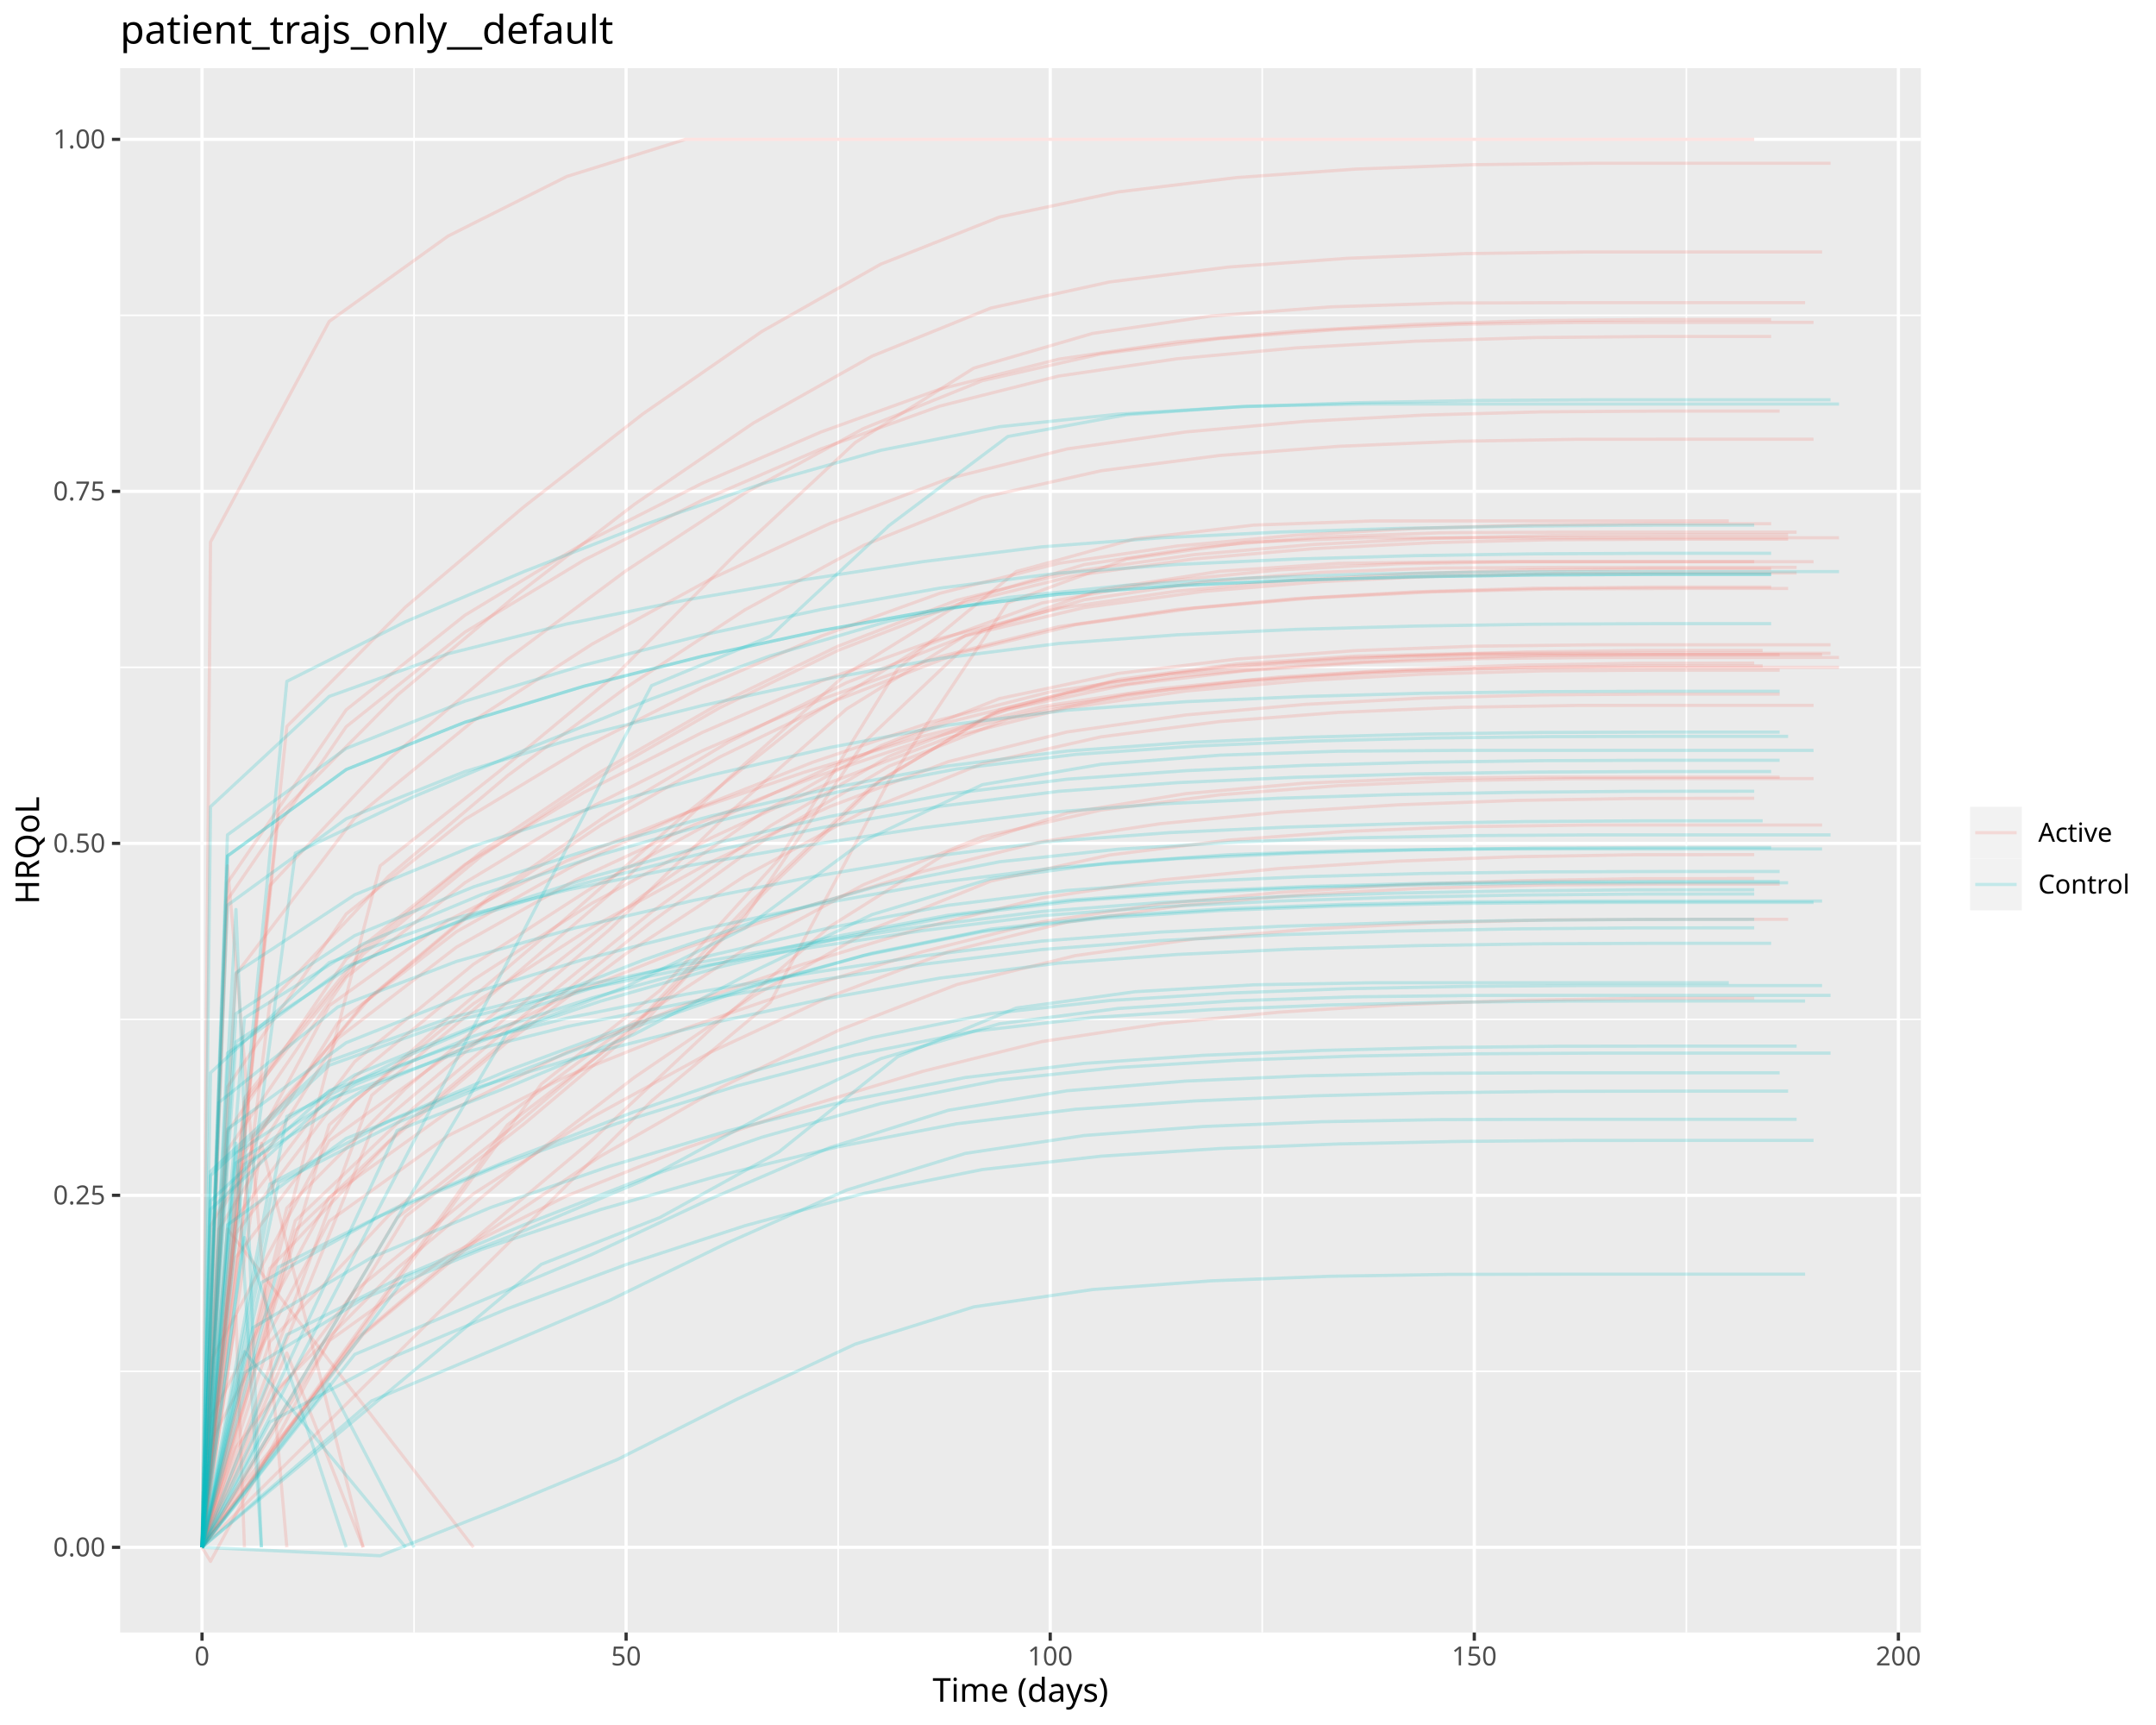
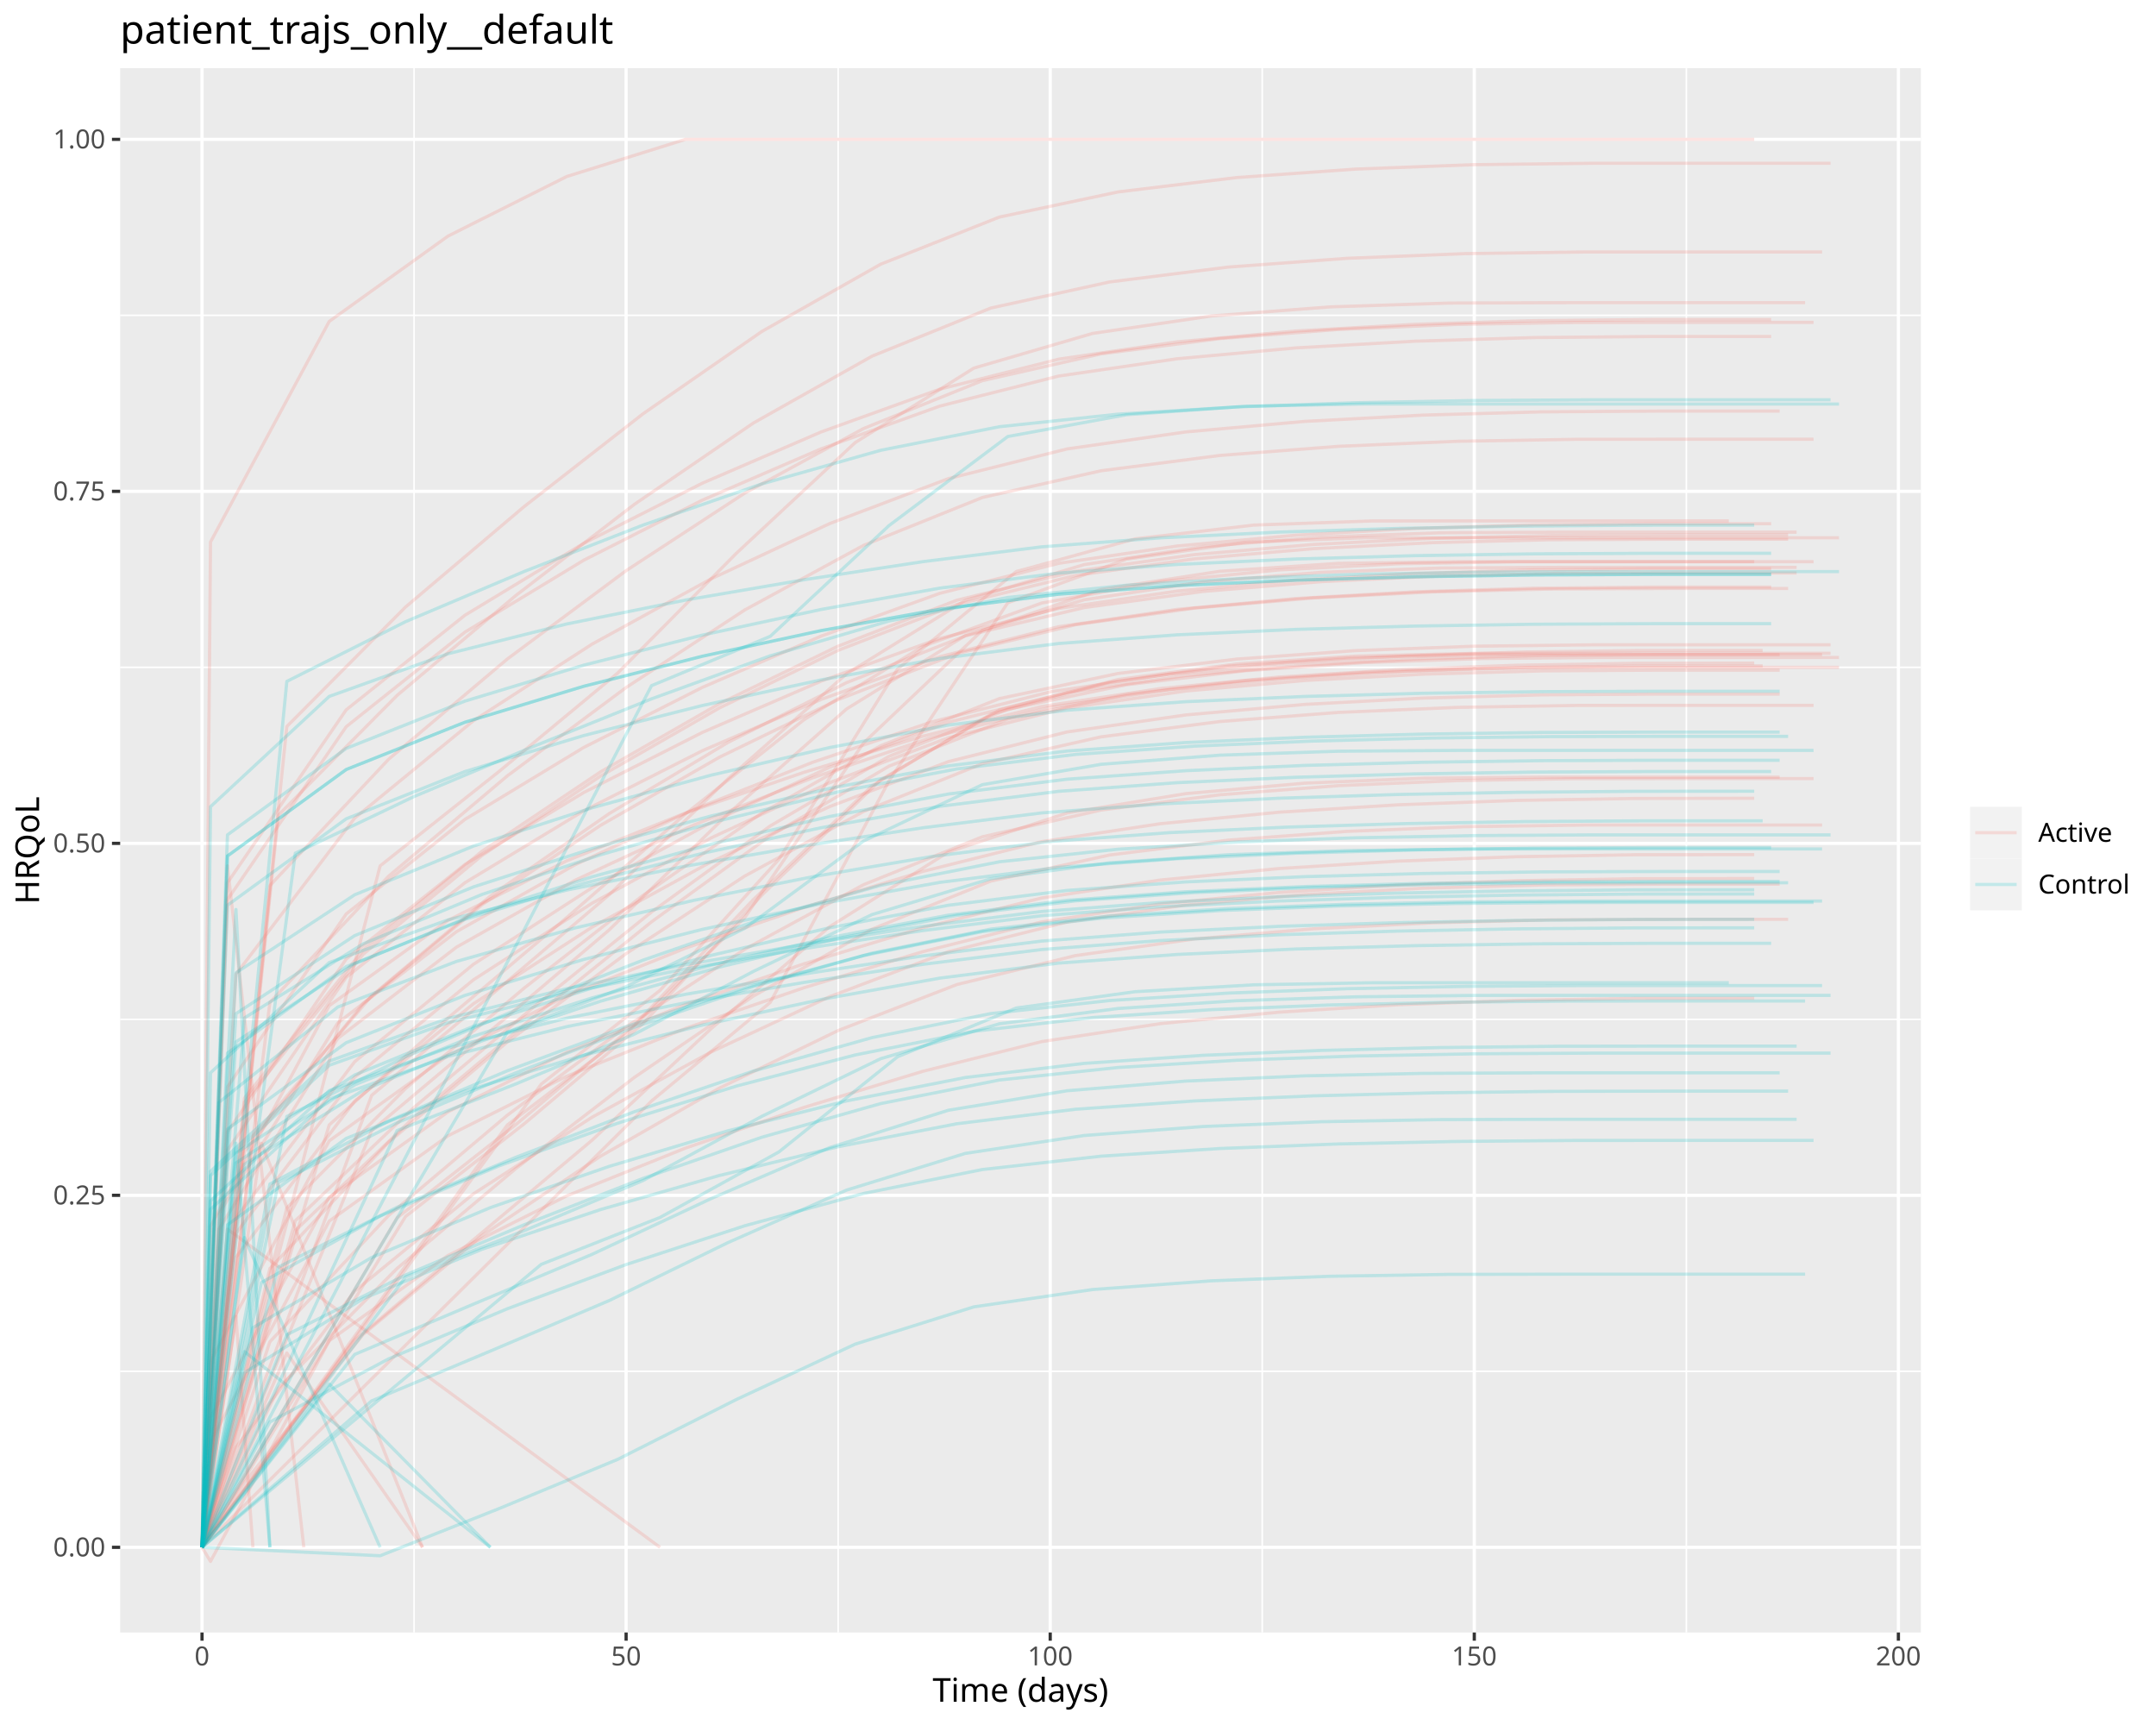
<svg xmlns="http://www.w3.org/2000/svg" class="svglite" data-engine-version="2.0" width="720.00pt" height="576.00pt" viewBox="0 0 720.00 576.00">
  <defs>
    <style type="text/css">
    .svglite line, .svglite polyline, .svglite polygon, .svglite path, .svglite rect, .svglite circle {
      fill: none;
      stroke: #000000;
      stroke-linecap: round;
      stroke-linejoin: round;
      stroke-miterlimit: 10.00;
    }
  </style>
  </defs>
  <rect width="100%" height="100%" style="stroke: none; fill: #FFFFFF;" />
  <defs>
    <clipPath id="cpMC4wMHw3MjAuMDB8MC4wMHw1NzYuMDA=">
      <rect x="0.00" y="0.00" width="720.00" height="576.00" />
    </clipPath>
  </defs>
  <g clip-path="url(#cpMC4wMHw3MjAuMDB8MC4wMHw1NzYuMDA=)">
    <rect x="0.00" y="0.00" width="720.00" height="576.00" style="stroke-width: 1.07; stroke: #FFFFFF; fill: #FFFFFF;" />
  </g>
  <defs>
    <clipPath id="cpNDAuMTN8NjQxLjQ3fDIyLjc4fDU0NS4xMQ==">
      <rect x="40.13" y="22.78" width="601.34" height="522.33" />
    </clipPath>
  </defs>
  <g clip-path="url(#cpNDAuMTN8NjQxLjQ3fDIyLjc4fDU0NS4xMQ==)">
    <rect x="40.13" y="22.78" width="601.34" height="522.33" style="stroke-width: 1.07; stroke: none; fill: #EBEBEB;" />
    <polyline points="40.13,457.90 641.47,457.90 " style="stroke-width: 0.53; stroke: #FFFFFF; stroke-linecap: butt;" />
    <polyline points="40.13,340.37 641.47,340.37 " style="stroke-width: 0.53; stroke: #FFFFFF; stroke-linecap: butt;" />
    <polyline points="40.13,222.83 641.47,222.83 " style="stroke-width: 0.53; stroke: #FFFFFF; stroke-linecap: butt;" />
    <polyline points="40.13,105.29 641.47,105.29 " style="stroke-width: 0.53; stroke: #FFFFFF; stroke-linecap: butt;" />
    <polyline points="138.28,545.11 138.28,22.78 " style="stroke-width: 0.53; stroke: #FFFFFF; stroke-linecap: butt;" />
    <polyline points="279.90,545.11 279.90,22.78 " style="stroke-width: 0.53; stroke: #FFFFFF; stroke-linecap: butt;" />
    <polyline points="421.53,545.11 421.53,22.78 " style="stroke-width: 0.53; stroke: #FFFFFF; stroke-linecap: butt;" />
    <polyline points="563.16,545.11 563.16,22.78 " style="stroke-width: 0.53; stroke: #FFFFFF; stroke-linecap: butt;" />
    <polyline points="40.13,516.67 641.47,516.67 " style="stroke-width: 1.07; stroke: #FFFFFF; stroke-linecap: butt;" />
    <polyline points="40.13,399.13 641.47,399.13 " style="stroke-width: 1.07; stroke: #FFFFFF; stroke-linecap: butt;" />
    <polyline points="40.13,281.60 641.47,281.60 " style="stroke-width: 1.07; stroke: #FFFFFF; stroke-linecap: butt;" />
    <polyline points="40.13,164.06 641.47,164.06 " style="stroke-width: 1.07; stroke: #FFFFFF; stroke-linecap: butt;" />
    <polyline points="40.13,46.53 641.47,46.53 " style="stroke-width: 1.07; stroke: #FFFFFF; stroke-linecap: butt;" />
    <polyline points="67.47,545.11 67.47,22.78 " style="stroke-width: 1.07; stroke: #FFFFFF; stroke-linecap: butt;" />
    <polyline points="209.09,545.11 209.09,22.78 " style="stroke-width: 1.07; stroke: #FFFFFF; stroke-linecap: butt;" />
    <polyline points="350.72,545.11 350.72,22.78 " style="stroke-width: 1.07; stroke: #FFFFFF; stroke-linecap: butt;" />
    <polyline points="492.34,545.11 492.34,22.78 " style="stroke-width: 1.07; stroke: #FFFFFF; stroke-linecap: butt;" />
    <polyline points="633.97,545.11 633.97,22.78 " style="stroke-width: 1.07; stroke: #FFFFFF; stroke-linecap: butt;" />
    <polyline points="67.47,516.67 126.95,289.12 166.60,257.65 206.26,224.76 245.91,184.75 285.57,147.80 325.22,122.91 364.88,111.33 404.53,105.51 444.19,102.47 483.84,101.20 523.50,101.06 563.16,101.06 602.81,101.06 " style="stroke-width: 1.07; stroke: #F8766D; stroke-opacity: 0.20; stroke-linecap: butt;" />
    <polyline points="67.47,516.67 75.96,300.40 115.62,242.65 155.27,211.07 194.93,187.07 234.58,166.98 274.24,149.86 313.89,135.59 353.55,125.57 393.20,119.78 432.86,116.16 472.51,113.93 512.17,112.72 551.83,112.35 591.48,112.35 " style="stroke-width: 1.07; stroke: #F8766D; stroke-opacity: 0.20; stroke-linecap: butt;" />
    <polyline points="67.47,516.67 90.13,448.03 129.78,405.86 169.44,372.37 209.09,342.88 248.75,316.95 288.40,295.40 328.06,279.42 367.71,270.49 407.37,265.38 447.02,262.33 486.68,260.65 526.33,260.00 565.99,259.97 605.64,259.97 " style="stroke-width: 1.07; stroke: #F8766D; stroke-opacity: 0.20; stroke-linecap: butt;" />
    <polyline points="67.47,516.67 95.79,242.58 135.45,202.67 175.10,169.11 214.76,138.16 254.41,110.69 294.07,88.24 333.72,72.49 373.38,64.09 413.03,59.28 452.69,56.46 492.34,54.98 532.00,54.52 571.65,54.52 611.31,54.52 " style="stroke-width: 1.07; stroke: #F8766D; stroke-opacity: 0.20; stroke-linecap: butt;" />
    <polyline points="67.47,516.67 90.13,423.58 129.78,381.41 169.44,347.92 209.09,318.43 248.75,292.50 288.40,270.95 328.06,254.98 367.71,246.04 407.37,240.93 447.02,237.88 486.68,236.20 526.33,235.55 565.99,235.52 605.64,235.52 " style="stroke-width: 1.07; stroke: #F8766D; stroke-opacity: 0.20; stroke-linecap: butt;" />
    <polyline points="67.47,516.67 81.63,368.10 121.28,318.64 160.94,285.67 200.59,259.12 240.25,236.39 279.90,217.16 319.56,201.82 359.21,192.14 398.87,186.60 438.52,183.21 478.18,181.20 517.83,180.22 557.49,180.05 597.15,180.05 " style="stroke-width: 1.07; stroke: #F8766D; stroke-opacity: 0.20; stroke-linecap: butt;" />
    <polyline points="67.47,516.67 135.45,406.19 175.10,375.22 214.76,341.74 254.41,298.90 294.07,260.42 333.72,237.10 373.38,226.89 413.03,221.69 452.69,219.07 492.34,218.15 532.00,218.13 571.65,218.13 611.31,218.13 " style="stroke-width: 1.07; stroke: #F8766D; stroke-opacity: 0.20; stroke-linecap: butt;" />
    <polyline points="67.47,516.67 81.63,384.56 121.28,335.10 160.94,302.12 200.59,275.57 240.25,252.84 279.90,233.61 319.56,218.27 359.21,208.59 398.87,203.06 438.52,199.66 478.18,197.65 517.83,196.68 557.49,196.50 597.15,196.50 " style="stroke-width: 1.07; stroke: #F8766D; stroke-opacity: 0.20; stroke-linecap: butt;" />
    <polyline points="67.47,516.67 180.77,361.99 220.42,330.69 260.08,286.99 299.73,223.40 339.39,190.84 379.04,179.94 418.70,175.33 458.35,173.95 498.01,173.93 537.66,173.93 577.32,173.93 " style="stroke-width: 1.07; stroke: #F8766D; stroke-opacity: 0.20; stroke-linecap: butt;" />
    <polyline points="67.47,516.67 124.12,377.51 163.77,344.21 203.43,310.51 243.08,271.82 282.74,236.71 322.39,212.21 362.05,200.28 401.70,194.28 441.36,191.09 481.01,189.67 520.67,189.45 560.32,189.45 599.98,189.45 " style="stroke-width: 1.07; stroke: #F8766D; stroke-opacity: 0.20; stroke-linecap: butt;" />
    <polyline points="67.47,516.67 217.59,367.63 257.24,334.70 296.90,260.74 336.55,201.27 376.21,186.71 415.86,181.07 455.52,179.58 495.17,179.58 534.83,179.58 574.49,179.58 614.14,179.58 " style="stroke-width: 1.07; stroke: #F8766D; stroke-opacity: 0.20; stroke-linecap: butt;" />
    <polyline points="67.47,516.67 73.13,410.42 112.79,346.75 152.44,316.27 192.10,293.90 231.75,275.45 271.41,259.70 311.06,246.25 350.72,236.19 390.37,230.29 430.03,226.55 469.68,224.21 509.34,222.88 548.99,222.37 588.65,222.36 " style="stroke-width: 1.07; stroke: #F8766D; stroke-opacity: 0.20; stroke-linecap: butt;" />
    <polyline points="67.47,516.67 78.80,411.83 118.45,359.68 158.11,327.17 197.76,301.57 237.42,279.82 277.07,261.34 316.73,246.32 356.38,236.40 396.04,230.73 435.69,227.22 475.35,225.11 515.00,224.02 554.66,223.77 594.31,223.77 " style="stroke-width: 1.07; stroke: #F8766D; stroke-opacity: 0.20; stroke-linecap: butt;" />
    <polyline points="67.47,516.67 81.63,495.04 121.28,445.58 160.94,412.61 200.59,386.05 240.25,363.32 279.90,344.10 319.56,328.75 359.21,319.07 398.87,313.54 438.52,310.14 478.18,308.14 517.83,307.16 557.49,306.98 597.15,306.98 " style="stroke-width: 1.07; stroke: #F8766D; stroke-opacity: 0.20; stroke-linecap: butt;" />
    <polyline points="67.47,516.67 95.79,403.36 135.45,363.46 175.10,329.89 214.76,298.95 254.41,271.48 294.07,249.03 333.72,233.28 373.38,224.88 413.03,220.07 452.69,217.25 492.34,215.77 532.00,215.31 571.65,215.31 611.31,215.31 " style="stroke-width: 1.07; stroke: #F8766D; stroke-opacity: 0.20; stroke-linecap: butt;" />
    <polyline points="67.47,516.67 70.30,180.99 109.95,107.32 149.61,78.84 189.26,58.94 228.92,46.53 268.57,46.53 308.23,46.53 347.88,46.53 387.54,46.53 427.19,46.53 466.85,46.53 506.50,46.53 546.16,46.53 585.82,46.53 " style="stroke-width: 1.07; stroke: #F8766D; stroke-opacity: 0.20; stroke-linecap: butt;" />
    <polyline points="67.47,516.67 70.30,473.42 109.95,399.75 149.61,371.27 189.26,351.37 228.92,335.40 268.57,321.80 308.23,309.76 347.88,299.84 387.54,293.85 427.19,290.01 466.85,287.54 506.50,286.07 546.16,285.41 585.82,285.36 " style="stroke-width: 1.07; stroke: #F8766D; stroke-opacity: 0.20; stroke-linecap: butt;" />
    <polyline points="67.47,516.67 124.12,365.75 163.77,332.46 203.43,298.76 243.08,260.07 282.74,224.96 322.39,200.46 362.05,188.53 401.70,182.52 441.36,179.33 481.01,177.91 520.67,177.70 560.32,177.70 599.98,177.70 " style="stroke-width: 1.07; stroke: #F8766D; stroke-opacity: 0.20; stroke-linecap: butt;" />
    <polyline points="67.47,516.67 78.80,483.29 118.45,431.14 158.11,398.63 197.76,373.03 237.42,351.28 277.07,332.80 316.73,317.78 356.38,307.87 396.04,302.19 435.69,298.68 475.35,296.57 515.00,295.49 554.66,295.23 594.31,295.23 " style="stroke-width: 1.07; stroke: #F8766D; stroke-opacity: 0.20; stroke-linecap: butt;" />
    <polyline points="67.47,516.67 70.30,481.41 109.95,407.74 149.61,379.26 189.26,359.36 228.92,343.39 268.57,329.79 308.23,317.75 347.88,307.83 387.54,301.84 427.19,298.00 466.85,295.53 506.50,294.07 546.16,293.41 585.82,293.35 " style="stroke-width: 1.07; stroke: #F8766D; stroke-opacity: 0.20; stroke-linecap: butt;" />
    <polyline points="67.47,516.67 81.63,366.69 121.28,317.23 160.94,284.26 200.59,257.71 240.25,234.98 279.90,215.75 319.56,200.41 359.21,190.73 398.87,185.19 438.52,181.80 478.18,179.79 517.83,178.81 557.49,178.64 597.15,178.64 " style="stroke-width: 1.07; stroke: #F8766D; stroke-opacity: 0.20; stroke-linecap: butt;" />
    <polyline points="67.47,516.67 118.45,447.56 158.11,413.98 197.76,380.69 237.42,343.54 277.07,309.44 316.73,284.48 356.38,271.45 396.04,265.00 435.69,261.51 475.35,259.86 515.00,259.50 554.66,259.50 594.31,259.50 " style="stroke-width: 1.07; stroke: #F8766D; stroke-opacity: 0.20; stroke-linecap: butt;" />
    <polyline points="67.47,516.67 169.44,375.63 209.09,345.35 248.75,306.35 288.40,248.05 328.06,210.46 367.71,196.84 407.37,190.76 447.02,188.11 486.68,187.57 526.33,187.57 565.99,187.57 605.64,187.57 " style="stroke-width: 1.07; stroke: #F8766D; stroke-opacity: 0.20; stroke-linecap: butt;" />
    <polyline points="67.47,516.67 78.80,406.66 118.45,354.51 158.11,321.99 197.76,296.40 237.42,274.65 277.07,256.17 316.73,241.15 356.38,231.23 396.04,225.56 435.69,222.05 475.35,219.93 515.00,218.85 554.66,218.60 594.31,218.60 " style="stroke-width: 1.07; stroke: #F8766D; stroke-opacity: 0.20; stroke-linecap: butt;" />
    <polyline points="67.47,516.67 78.80,419.82 118.45,367.67 158.11,335.16 197.76,309.56 237.42,287.81 277.07,269.33 316.73,254.31 356.38,244.40 396.04,238.72 435.69,235.21 475.35,233.10 515.00,232.02 554.66,231.76 594.31,231.76 " style="stroke-width: 1.07; stroke: #F8766D; stroke-opacity: 0.20; stroke-linecap: butt;" />
    <polyline points="67.47,516.67 70.30,521.37 109.95,447.70 149.61,419.22 189.26,399.32 228.92,383.36 268.57,369.75 308.23,357.71 347.88,347.80 387.54,341.80 427.19,337.97 466.85,335.50 506.50,334.03 546.16,333.37 585.82,333.31 " style="stroke-width: 1.07; stroke: #F8766D; stroke-opacity: 0.20; stroke-linecap: butt;" />
    <polyline points="67.47,516.67 92.96,463.54 132.61,423.55 172.27,390.19 211.92,359.71 251.58,332.61 291.23,310.26 330.89,294.20 370.54,285.50 410.20,280.53 449.85,277.60 489.51,276.03 529.16,275.49 568.82,275.49 608.48,275.49 " style="stroke-width: 1.07; stroke: #F8766D; stroke-opacity: 0.20; stroke-linecap: butt;" />
    <polyline points="67.47,516.67 75.96,362.93 115.62,305.18 155.27,273.60 194.93,249.59 234.58,229.51 274.24,212.39 313.89,198.11 353.55,188.10 393.20,182.31 432.86,178.69 472.51,176.46 512.17,175.25 551.83,174.87 591.48,174.87 " style="stroke-width: 1.07; stroke: #F8766D; stroke-opacity: 0.20; stroke-linecap: butt;" />
    <polyline points="67.47,516.67 90.13,334.72 129.78,292.56 169.44,259.06 209.09,229.57 248.75,203.65 288.40,182.10 328.06,166.12 367.71,157.19 407.37,152.08 447.02,149.03 486.68,147.35 526.33,146.69 565.99,146.67 605.64,146.67 " style="stroke-width: 1.07; stroke: #F8766D; stroke-opacity: 0.20; stroke-linecap: butt;" />
    <polyline points="67.47,516.67 98.62,410.89 138.28,373.05 177.93,339.77 217.59,307.81 257.24,279.07 296.90,255.83 336.55,240.11 376.21,231.93 415.86,227.25 455.52,224.54 495.17,223.18 534.83,222.83 574.49,222.83 614.14,222.83 " style="stroke-width: 1.07; stroke: #F8766D; stroke-opacity: 0.20; stroke-linecap: butt;" />
    <polyline points="67.47,516.67 109.95,375.63 149.61,339.92 189.26,306.40 228.92,271.78 268.57,240.27 308.23,215.80 347.88,201.36 387.54,194.23 427.19,190.29 466.85,188.26 506.50,187.57 546.16,187.57 585.82,187.57 " style="stroke-width: 1.07; stroke: #F8766D; stroke-opacity: 0.20; stroke-linecap: butt;" />
    <polyline points="67.47,516.67 75.96,294.76 115.62,237.01 155.27,205.43 194.93,181.42 234.58,161.33 274.24,144.22 313.89,129.94 353.55,119.93 393.20,114.14 432.86,110.52 472.51,108.29 512.17,107.08 551.83,106.70 591.48,106.70 " style="stroke-width: 1.07; stroke: #F8766D; stroke-opacity: 0.20; stroke-linecap: butt;" />
    <polyline points="67.47,516.67 92.96,272.19 132.61,232.20 172.27,198.84 211.92,168.36 251.58,141.26 291.23,118.92 330.89,102.86 370.54,94.15 410.20,89.18 449.85,86.25 489.51,84.68 529.16,84.14 568.82,84.14 608.48,84.14 " style="stroke-width: 1.07; stroke: #F8766D; stroke-opacity: 0.20; stroke-linecap: butt;" />
    <polyline points="67.47,516.67 70.30,454.61 109.95,380.94 149.61,352.46 189.26,332.56 228.92,316.60 268.57,302.99 308.23,290.95 347.88,281.03 387.54,275.04 427.19,271.20 466.85,268.74 506.50,267.27 546.16,266.61 585.82,266.55 " style="stroke-width: 1.07; stroke: #F8766D; stroke-opacity: 0.20; stroke-linecap: butt;" />
    <polyline points="67.47,516.67 75.96,384.09 115.62,326.34 155.27,294.75 194.93,270.75 234.58,250.66 274.24,233.54 313.89,219.27 353.55,209.26 393.20,203.47 432.86,199.84 472.51,197.61 512.17,196.41 551.83,196.03 591.48,196.03 " style="stroke-width: 1.07; stroke: #F8766D; stroke-opacity: 0.20; stroke-linecap: butt;" />
-     <polyline points="67.47,516.67 75.96,289.12 95.79,516.67 " style="stroke-width: 1.07; stroke: #F8766D; stroke-opacity: 0.20; stroke-linecap: butt;" />
+     <polyline points="67.47,516.67 75.96,289.12 101.46,516.67 " style="stroke-width: 1.07; stroke: #F8766D; stroke-opacity: 0.20; stroke-linecap: butt;" />
    <polyline points="67.47,516.67 70.30,409.48 109.95,335.81 149.61,307.33 189.26,287.43 228.92,271.46 268.57,257.86 308.23,245.82 347.88,235.90 387.54,229.91 427.19,226.07 466.85,223.60 506.50,222.13 546.16,221.48 585.82,221.42 " style="stroke-width: 1.07; stroke: #F8766D; stroke-opacity: 0.20; stroke-linecap: butt;" />
    <polyline points="67.47,516.67 84.46,379.39 124.12,332.49 163.77,299.19 203.43,271.67 243.08,247.92 282.74,227.93 322.39,212.31 362.05,202.88 401.70,197.49 441.36,194.21 481.01,192.31 520.67,191.44 560.32,191.33 599.98,191.33 " style="stroke-width: 1.07; stroke: #F8766D; stroke-opacity: 0.20; stroke-linecap: butt;" />
-     <polyline points="67.47,516.67 87.29,381.74 121.28,516.67 " style="stroke-width: 1.07; stroke: #F8766D; stroke-opacity: 0.20; stroke-linecap: butt;" />
-     <polyline points="67.47,516.67 78.80,439.57 81.63,516.67 " style="stroke-width: 1.07; stroke: #F8766D; stroke-opacity: 0.20; stroke-linecap: butt;" />
+     <polyline points="67.47,516.67 87.29,381.74 126.95,481.16 141.11,516.67 " style="stroke-width: 1.07; stroke: #F8766D; stroke-opacity: 0.20; stroke-linecap: butt;" />
+     <polyline points="67.47,516.67 78.80,439.57 84.46,516.67 " style="stroke-width: 1.07; stroke: #F8766D; stroke-opacity: 0.20; stroke-linecap: butt;" />
    <polyline points="67.47,516.67 98.62,407.60 138.28,369.76 177.93,336.48 217.59,304.52 257.24,275.78 296.90,252.54 336.55,236.82 376.21,228.64 415.86,223.96 455.52,221.25 495.17,219.89 534.83,219.54 574.49,219.54 614.14,219.54 " style="stroke-width: 1.07; stroke: #F8766D; stroke-opacity: 0.20; stroke-linecap: butt;" />
    <polyline points="67.47,516.67 75.96,377.98 115.62,320.23 155.27,288.64 194.93,264.64 234.58,244.55 274.24,227.43 313.89,213.16 353.55,203.15 393.20,197.36 432.86,193.73 472.51,191.50 512.17,190.29 551.83,189.92 591.48,189.92 " style="stroke-width: 1.07; stroke: #F8766D; stroke-opacity: 0.20; stroke-linecap: butt;" />
    <polyline points="67.47,516.67 73.13,405.24 112.79,341.58 152.44,311.10 192.10,288.72 231.75,270.28 271.41,254.53 311.06,241.08 350.72,231.02 390.37,225.11 430.03,221.38 469.68,219.03 509.34,217.70 548.99,217.20 588.65,217.19 " style="stroke-width: 1.07; stroke: #F8766D; stroke-opacity: 0.20; stroke-linecap: butt;" />
    <polyline points="67.47,516.67 90.13,295.70 129.78,253.53 169.44,220.04 209.09,190.55 248.75,164.63 288.40,143.08 328.06,127.10 367.71,118.16 407.37,113.05 447.02,110.00 486.68,108.32 526.33,107.67 565.99,107.64 605.64,107.64 " style="stroke-width: 1.07; stroke: #F8766D; stroke-opacity: 0.20; stroke-linecap: butt;" />
-     <polyline points="67.47,516.67 75.96,410.42 115.62,461.71 155.27,513.00 158.11,516.67 " style="stroke-width: 1.07; stroke: #F8766D; stroke-opacity: 0.20; stroke-linecap: butt;" />
+     <polyline points="67.47,516.67 75.96,410.42 115.62,439.58 155.27,468.75 194.93,497.92 220.42,516.67 " style="stroke-width: 1.07; stroke: #F8766D; stroke-opacity: 0.20; stroke-linecap: butt;" />
    <polyline points="67.47,516.67 132.61,406.66 172.27,375.51 211.92,342.24 251.58,300.39 291.23,262.40 330.89,238.48 370.54,227.84 410.20,222.44 449.85,219.69 489.51,218.65 529.16,218.60 568.82,218.60 608.48,218.60 " style="stroke-width: 1.07; stroke: #F8766D; stroke-opacity: 0.20; stroke-linecap: butt;" />
    <polyline points="67.47,516.67 78.80,325.32 118.45,273.17 158.11,240.66 197.76,215.06 237.42,193.31 277.07,174.83 316.73,159.81 356.38,149.90 396.04,144.22 435.69,140.71 475.35,138.60 515.00,137.52 554.66,137.26 594.31,137.26 " style="stroke-width: 1.07; stroke: #F8766D; stroke-opacity: 0.20; stroke-linecap: butt;" />
-     <polyline points="67.47,516.67 95.79,451.79 121.28,516.67 " style="stroke-width: 1.07; stroke: #F8766D; stroke-opacity: 0.20; stroke-linecap: butt;" />
+     <polyline points="67.47,516.67 95.79,451.79 135.45,508.56 141.11,516.67 " style="stroke-width: 1.07; stroke: #F8766D; stroke-opacity: 0.20; stroke-linecap: butt;" />
    <polyline points="67.47,516.67 126.95,519.49 166.60,503.76 206.26,487.31 245.91,467.31 285.57,448.83 325.22,436.38 364.88,430.59 404.53,427.68 444.19,426.16 483.84,425.53 523.50,425.46 563.16,425.46 602.81,425.46 " style="stroke-width: 1.07; stroke: #00BFC4; stroke-opacity: 0.20; stroke-linecap: butt;" />
    <polyline points="67.47,516.67 75.96,351.65 115.62,322.77 155.27,306.98 194.93,294.98 234.58,284.94 274.24,276.38 313.89,269.24 353.55,264.23 393.20,261.34 432.86,259.53 472.51,258.41 512.17,257.81 551.83,257.62 591.48,257.62 " style="stroke-width: 1.07; stroke: #00BFC4; stroke-opacity: 0.20; stroke-linecap: butt;" />
    <polyline points="67.47,516.67 95.79,227.53 135.45,207.58 175.10,190.80 214.76,175.32 254.41,161.59 294.07,150.37 333.72,142.49 373.38,138.29 413.03,135.88 452.69,134.47 492.34,133.73 532.00,133.50 571.65,133.50 611.31,133.50 " style="stroke-width: 1.07; stroke: #00BFC4; stroke-opacity: 0.20; stroke-linecap: butt;" />
    <polyline points="67.47,516.67 90.13,474.83 129.78,453.74 169.44,437.00 209.09,422.25 248.75,409.29 288.40,398.51 328.06,390.52 367.71,386.06 407.37,383.50 447.02,381.98 486.68,381.14 526.33,380.81 565.99,380.80 605.64,380.80 " style="stroke-width: 1.07; stroke: #00BFC4; stroke-opacity: 0.20; stroke-linecap: butt;" />
    <polyline points="67.47,516.67 81.63,458.37 121.28,433.64 160.94,417.15 200.59,403.88 240.25,392.51 279.90,382.90 319.56,375.23 359.21,370.39 398.87,367.62 438.52,365.92 478.18,364.92 517.83,364.43 557.49,364.34 597.15,364.34 " style="stroke-width: 1.07; stroke: #00BFC4; stroke-opacity: 0.20; stroke-linecap: butt;" />
    <polyline points="67.47,516.67 135.45,426.40 175.10,410.92 214.76,394.18 254.41,372.76 294.07,353.52 333.72,341.86 373.38,336.75 413.03,334.15 452.69,332.85 492.34,332.38 532.00,332.37 571.65,332.37 611.31,332.37 " style="stroke-width: 1.07; stroke: #00BFC4; stroke-opacity: 0.20; stroke-linecap: butt;" />
-     <polyline points="67.47,516.67 81.63,451.32 121.28,499.47 135.45,516.67 " style="stroke-width: 1.07; stroke: #00BFC4; stroke-opacity: 0.20; stroke-linecap: butt;" />
+     <polyline points="67.47,516.67 81.63,451.32 121.28,482.87 160.94,514.42 163.77,516.67 " style="stroke-width: 1.07; stroke: #00BFC4; stroke-opacity: 0.20; stroke-linecap: butt;" />
    <polyline points="67.47,516.67 180.77,422.17 220.42,406.52 260.08,384.67 299.73,352.87 339.39,336.59 379.04,331.14 418.70,328.84 458.35,328.15 498.01,328.14 537.66,328.14 577.32,328.14 " style="stroke-width: 1.07; stroke: #00BFC4; stroke-opacity: 0.20; stroke-linecap: butt;" />
    <polyline points="67.47,516.67 81.63,388.79 121.28,364.06 160.94,347.57 200.59,334.30 240.25,322.93 279.90,313.32 319.56,305.65 359.21,300.81 398.87,298.04 438.52,296.34 478.18,295.34 517.83,294.85 557.49,294.76 597.15,294.76 " style="stroke-width: 1.07; stroke: #00BFC4; stroke-opacity: 0.20; stroke-linecap: butt;" />
    <polyline points="67.47,516.67 217.59,228.94 257.24,212.47 296.90,175.49 336.55,145.76 376.21,138.48 415.86,135.66 455.52,134.91 495.17,134.91 534.83,134.91 574.49,134.91 614.14,134.91 " style="stroke-width: 1.07; stroke: #00BFC4; stroke-opacity: 0.20; stroke-linecap: butt;" />
    <polyline points="67.47,516.67 73.13,368.10 112.79,336.27 152.44,321.03 192.10,309.84 231.75,300.62 271.41,292.75 311.06,286.02 350.72,280.99 390.37,278.04 430.03,276.17 469.68,275.00 509.34,274.33 548.99,274.08 588.65,274.07 " style="stroke-width: 1.07; stroke: #00BFC4; stroke-opacity: 0.20; stroke-linecap: butt;" />
-     <polyline points="67.47,516.67 78.80,381.74 87.29,516.67 " style="stroke-width: 1.07; stroke: #00BFC4; stroke-opacity: 0.20; stroke-linecap: butt;" />
+     <polyline points="67.47,516.67 78.80,381.74 90.13,516.67 " style="stroke-width: 1.07; stroke: #00BFC4; stroke-opacity: 0.20; stroke-linecap: butt;" />
    <polyline points="67.47,516.67 81.63,339.90 121.28,315.16 160.94,298.68 200.59,285.40 240.25,274.04 279.90,264.42 319.56,256.75 359.21,251.91 398.87,249.14 438.52,247.45 478.18,246.44 517.83,245.96 557.49,245.87 597.15,245.87 " style="stroke-width: 1.07; stroke: #00BFC4; stroke-opacity: 0.20; stroke-linecap: butt;" />
    <polyline points="67.47,516.67 95.79,372.81 135.45,352.85 175.10,336.07 214.76,320.60 254.41,306.86 294.07,295.64 333.72,287.76 373.38,283.56 413.03,281.16 452.69,279.75 492.34,279.01 532.00,278.78 571.65,278.78 611.31,278.78 " style="stroke-width: 1.07; stroke: #00BFC4; stroke-opacity: 0.20; stroke-linecap: butt;" />
    <polyline points="67.47,516.67 78.80,385.03 118.45,358.95 158.11,342.70 197.76,329.90 237.42,319.02 277.07,309.79 316.73,302.27 356.38,297.32 396.04,294.48 435.69,292.72 475.35,291.67 515.00,291.13 554.66,291.00 594.31,291.00 " style="stroke-width: 1.07; stroke: #00BFC4; stroke-opacity: 0.20; stroke-linecap: butt;" />
    <polyline points="67.47,516.67 70.30,269.37 109.95,232.54 149.61,218.30 189.26,208.35 228.92,200.37 268.57,193.57 308.23,187.54 347.88,182.59 387.54,179.59 427.19,177.67 466.85,176.44 506.50,175.70 546.16,175.37 585.82,175.34 " style="stroke-width: 1.07; stroke: #00BFC4; stroke-opacity: 0.20; stroke-linecap: butt;" />
    <polyline points="67.47,516.67 70.30,391.14 109.95,354.31 149.61,340.07 189.26,330.12 228.92,322.13 268.57,315.33 308.23,309.31 347.88,304.35 387.54,301.36 427.19,299.44 466.85,298.20 506.50,297.47 546.16,297.14 585.82,297.11 " style="stroke-width: 1.07; stroke: #00BFC4; stroke-opacity: 0.20; stroke-linecap: butt;" />
    <polyline points="67.47,516.67 124.12,467.77 163.77,451.13 203.43,434.28 243.08,414.93 282.74,397.38 322.39,385.13 362.05,379.16 401.70,376.16 441.36,374.56 481.01,373.85 520.67,373.75 560.32,373.75 599.98,373.75 " style="stroke-width: 1.07; stroke: #00BFC4; stroke-opacity: 0.20; stroke-linecap: butt;" />
    <polyline points="67.47,516.67 78.80,347.89 118.45,321.81 158.11,305.56 197.76,292.76 237.42,281.88 277.07,272.64 316.73,265.13 356.38,260.18 396.04,257.34 435.69,255.58 475.35,254.53 515.00,253.99 554.66,253.86 594.31,253.86 " style="stroke-width: 1.07; stroke: #00BFC4; stroke-opacity: 0.20; stroke-linecap: butt;" />
    <polyline points="67.47,516.67 70.30,401.01 109.95,364.18 149.61,349.94 189.26,339.99 228.92,332.01 268.57,325.21 308.23,319.18 347.88,314.23 387.54,311.23 427.19,309.31 466.85,308.08 506.50,307.34 546.16,307.01 585.82,306.98 " style="stroke-width: 1.07; stroke: #00BFC4; stroke-opacity: 0.20; stroke-linecap: butt;" />
-     <polyline points="67.47,516.67 81.63,413.24 115.62,516.67 " style="stroke-width: 1.07; stroke: #00BFC4; stroke-opacity: 0.20; stroke-linecap: butt;" />
+     <polyline points="67.47,516.67 81.63,413.24 121.28,503.74 126.95,516.67 " style="stroke-width: 1.07; stroke: #00BFC4; stroke-opacity: 0.20; stroke-linecap: butt;" />
    <polyline points="67.47,516.67 118.45,452.26 158.11,435.47 197.76,418.82 237.42,400.25 277.07,383.20 316.73,370.72 356.38,364.21 396.04,360.98 435.69,359.24 475.35,358.41 515.00,358.23 554.66,358.23 594.31,358.23 " style="stroke-width: 1.07; stroke: #00BFC4; stroke-opacity: 0.20; stroke-linecap: butt;" />
    <polyline points="67.47,516.67 169.44,344.60 209.09,329.46 248.75,309.96 288.40,280.81 328.06,262.01 367.71,255.21 407.37,252.16 447.02,250.84 486.68,250.57 526.33,250.57 565.99,250.57 605.64,250.57 " style="stroke-width: 1.07; stroke: #00BFC4; stroke-opacity: 0.20; stroke-linecap: butt;" />
    <polyline points="67.47,516.67 78.80,388.32 118.45,362.25 158.11,345.99 197.76,333.19 237.42,322.31 277.07,313.08 316.73,305.57 356.38,300.61 396.04,297.77 435.69,296.02 475.35,294.96 515.00,294.42 554.66,294.29 594.31,294.29 " style="stroke-width: 1.07; stroke: #00BFC4; stroke-opacity: 0.20; stroke-linecap: butt;" />
    <polyline points="67.47,516.67 78.80,338.48 118.45,312.41 158.11,296.15 197.76,283.35 237.42,272.48 277.07,263.24 316.73,255.73 356.38,250.77 396.04,247.94 435.69,246.18 475.35,245.12 515.00,244.58 554.66,244.46 594.31,244.46 " style="stroke-width: 1.07; stroke: #00BFC4; stroke-opacity: 0.20; stroke-linecap: butt;" />
    <polyline points="67.47,516.67 70.30,392.55 109.95,355.72 149.61,341.48 189.26,331.53 228.92,323.54 268.57,316.74 308.23,310.72 347.88,305.76 387.54,302.77 427.19,300.85 466.85,299.61 506.50,298.88 546.16,298.55 585.82,298.52 " style="stroke-width: 1.07; stroke: #00BFC4; stroke-opacity: 0.20; stroke-linecap: butt;" />
    <polyline points="67.47,516.67 92.96,423.11 132.61,403.11 172.27,386.43 211.92,371.19 251.58,357.64 291.23,346.47 330.89,338.44 370.54,334.09 410.20,331.60 449.85,330.14 489.51,329.36 529.16,329.08 568.82,329.08 608.48,329.08 " style="stroke-width: 1.07; stroke: #00BFC4; stroke-opacity: 0.20; stroke-linecap: butt;" />
    <polyline points="67.47,516.67 75.96,285.83 115.62,256.95 155.27,241.16 194.93,229.16 234.58,219.12 274.24,210.56 313.89,203.42 353.55,198.41 393.20,195.52 432.86,193.71 472.51,192.59 512.17,191.99 551.83,191.80 591.48,191.80 " style="stroke-width: 1.07; stroke: #00BFC4; stroke-opacity: 0.20; stroke-linecap: butt;" />
    <polyline points="67.47,516.67 90.13,395.37 129.78,374.29 169.44,357.54 209.09,342.80 248.75,329.83 288.40,319.06 328.06,311.07 367.71,306.60 407.37,304.05 447.02,302.52 486.68,301.68 526.33,301.36 565.99,301.34 605.64,301.34 " style="stroke-width: 1.07; stroke: #00BFC4; stroke-opacity: 0.20; stroke-linecap: butt;" />
-     <polyline points="67.47,516.67 109.95,462.13 138.28,516.67 " style="stroke-width: 1.07; stroke: #00BFC4; stroke-opacity: 0.20; stroke-linecap: butt;" />
+     <polyline points="67.47,516.67 109.95,462.13 149.61,502.32 163.77,516.67 " style="stroke-width: 1.07; stroke: #00BFC4; stroke-opacity: 0.20; stroke-linecap: butt;" />
    <polyline points="67.47,516.67 75.96,409.01 115.62,380.13 155.27,364.34 194.93,352.34 234.58,342.29 274.24,333.73 313.89,326.60 353.55,321.59 393.20,318.70 432.86,316.88 472.51,315.77 512.17,315.17 551.83,314.98 591.48,314.98 " style="stroke-width: 1.07; stroke: #00BFC4; stroke-opacity: 0.20; stroke-linecap: butt;" />
    <polyline points="67.47,516.67 92.96,394.90 132.61,374.90 172.27,358.22 211.92,342.98 251.58,329.43 291.23,318.26 330.89,310.23 370.54,305.88 410.20,303.40 449.85,301.93 489.51,301.15 529.16,300.88 568.82,300.87 608.48,300.87 " style="stroke-width: 1.07; stroke: #00BFC4; stroke-opacity: 0.20; stroke-linecap: butt;" />
    <polyline points="67.47,516.67 70.30,403.83 109.95,367.00 149.61,352.76 189.26,342.81 228.92,334.83 268.57,328.03 308.23,322.00 347.88,317.05 387.54,314.05 427.19,312.13 466.85,310.90 506.50,310.16 546.16,309.83 585.82,309.81 " style="stroke-width: 1.07; stroke: #00BFC4; stroke-opacity: 0.20; stroke-linecap: butt;" />
    <polyline points="67.47,516.67 75.96,278.78 115.62,249.90 155.27,234.11 194.93,222.11 234.58,212.06 274.24,203.50 313.89,196.37 353.55,191.36 393.20,188.47 432.86,186.65 472.51,185.54 512.17,184.94 551.83,184.75 591.48,184.75 " style="stroke-width: 1.07; stroke: #00BFC4; stroke-opacity: 0.20; stroke-linecap: butt;" />
    <polyline points="67.47,516.67 75.96,377.04 115.62,348.16 155.27,332.37 194.93,320.37 234.58,310.32 274.24,301.76 313.89,294.63 353.55,289.62 393.20,286.73 432.86,284.91 472.51,283.80 512.17,283.20 551.83,283.01 591.48,283.01 " style="stroke-width: 1.07; stroke: #00BFC4; stroke-opacity: 0.20; stroke-linecap: butt;" />
    <polyline points="67.47,516.67 70.30,358.23 109.95,321.40 149.61,307.16 189.26,297.21 228.92,289.22 268.57,282.42 308.23,276.40 347.88,271.44 387.54,268.45 427.19,266.53 466.85,265.29 506.50,264.56 546.16,264.23 585.82,264.20 " style="stroke-width: 1.07; stroke: #00BFC4; stroke-opacity: 0.20; stroke-linecap: butt;" />
    <polyline points="67.47,516.67 84.46,443.33 124.12,419.88 163.77,403.23 203.43,389.47 243.08,377.59 282.74,367.60 322.39,359.79 362.05,355.08 401.70,352.38 441.36,350.74 481.01,349.79 520.67,349.35 560.32,349.30 599.98,349.30 " style="stroke-width: 1.07; stroke: #00BFC4; stroke-opacity: 0.20; stroke-linecap: butt;" />
    <polyline points="67.47,516.67 87.29,428.28 126.95,406.05 166.60,389.31 206.26,375.06 245.91,362.66 285.57,352.27 325.22,344.36 364.88,339.77 404.53,337.14 444.19,335.56 483.84,334.67 523.50,334.28 563.16,334.25 602.81,334.25 " style="stroke-width: 1.07; stroke: #00BFC4; stroke-opacity: 0.20; stroke-linecap: butt;" />
-     <polyline points="67.47,516.67 78.80,303.69 87.29,516.67 " style="stroke-width: 1.07; stroke: #00BFC4; stroke-opacity: 0.20; stroke-linecap: butt;" />
+     <polyline points="67.47,516.67 78.80,303.69 90.13,516.67 " style="stroke-width: 1.07; stroke: #00BFC4; stroke-opacity: 0.20; stroke-linecap: butt;" />
    <polyline points="67.47,516.67 98.62,284.89 138.28,265.97 177.93,249.33 217.59,233.35 257.24,218.98 296.90,207.36 336.55,199.50 376.21,195.41 415.86,193.07 455.52,191.72 495.17,191.04 534.83,190.86 574.49,190.86 614.14,190.86 " style="stroke-width: 1.07; stroke: #00BFC4; stroke-opacity: 0.20; stroke-linecap: butt;" />
    <polyline points="67.47,516.67 75.96,285.83 115.62,256.95 155.27,241.16 194.93,229.16 234.58,219.12 274.24,210.56 313.89,203.42 353.55,198.41 393.20,195.52 432.86,193.71 472.51,192.59 512.17,191.99 551.83,191.80 591.48,191.80 " style="stroke-width: 1.07; stroke: #00BFC4; stroke-opacity: 0.20; stroke-linecap: butt;" />
    <polyline points="67.47,516.67 75.96,302.28 115.62,273.41 155.27,257.62 194.93,245.61 234.58,235.57 274.24,227.01 313.89,219.87 353.55,214.87 393.20,211.97 432.86,210.16 472.51,209.05 512.17,208.44 551.83,208.25 591.48,208.25 " style="stroke-width: 1.07; stroke: #00BFC4; stroke-opacity: 0.20; stroke-linecap: butt;" />
    <polyline points="67.47,516.67 132.61,377.51 172.27,361.94 211.92,345.30 251.58,324.37 291.23,305.38 330.89,293.42 370.54,288.10 410.20,285.40 449.85,284.02 489.51,283.50 529.16,283.48 568.82,283.48 608.48,283.48 " style="stroke-width: 1.07; stroke: #00BFC4; stroke-opacity: 0.20; stroke-linecap: butt;" />
    <polyline points="67.47,516.67 78.80,324.85 118.45,298.78 158.11,282.52 197.76,269.72 237.42,258.85 277.07,249.61 316.73,242.10 356.38,237.14 396.04,234.30 435.69,232.55 475.35,231.49 515.00,230.95 554.66,230.82 594.31,230.82 " style="stroke-width: 1.07; stroke: #00BFC4; stroke-opacity: 0.20; stroke-linecap: butt;" />
    <polyline points="67.47,516.67 95.79,445.68 135.45,425.73 175.10,408.94 214.76,393.47 254.41,379.74 294.07,368.51 333.72,360.63 373.38,356.44 413.03,354.03 452.69,352.62 492.34,351.88 532.00,351.65 571.65,351.65 611.31,351.65 " style="stroke-width: 1.07; stroke: #00BFC4; stroke-opacity: 0.20; stroke-linecap: butt;" />
  </g>
  <g clip-path="url(#cpMC4wMHw3MjAuMDB8MC4wMHw1NzYuMDA=)">
    <text x="35.20" y="519.70" text-anchor="end" style="font-size: 8.80px; fill: #4D4D4D; font-family: sans;" textLength="17.13px" lengthAdjust="spacingAndGlyphs">0.00</text>
    <text x="35.20" y="402.16" text-anchor="end" style="font-size: 8.80px; fill: #4D4D4D; font-family: sans;" textLength="17.13px" lengthAdjust="spacingAndGlyphs">0.25</text>
    <text x="35.20" y="284.63" text-anchor="end" style="font-size: 8.80px; fill: #4D4D4D; font-family: sans;" textLength="17.13px" lengthAdjust="spacingAndGlyphs">0.50</text>
    <text x="35.20" y="167.09" text-anchor="end" style="font-size: 8.80px; fill: #4D4D4D; font-family: sans;" textLength="17.13px" lengthAdjust="spacingAndGlyphs">0.75</text>
    <text x="35.20" y="49.55" text-anchor="end" style="font-size: 8.80px; fill: #4D4D4D; font-family: sans;" textLength="17.13px" lengthAdjust="spacingAndGlyphs">1.00</text>
    <polyline points="37.39,516.67 40.13,516.67 " style="stroke-width: 1.07; stroke: #333333; stroke-linecap: butt;" />
    <polyline points="37.39,399.13 40.13,399.13 " style="stroke-width: 1.07; stroke: #333333; stroke-linecap: butt;" />
    <polyline points="37.39,281.60 40.13,281.60 " style="stroke-width: 1.07; stroke: #333333; stroke-linecap: butt;" />
    <polyline points="37.39,164.06 40.13,164.06 " style="stroke-width: 1.07; stroke: #333333; stroke-linecap: butt;" />
    <polyline points="37.39,46.53 40.13,46.53 " style="stroke-width: 1.07; stroke: #333333; stroke-linecap: butt;" />
    <polyline points="67.47,547.85 67.47,545.11 " style="stroke-width: 1.07; stroke: #333333; stroke-linecap: butt;" />
    <polyline points="209.09,547.85 209.09,545.11 " style="stroke-width: 1.07; stroke: #333333; stroke-linecap: butt;" />
    <polyline points="350.72,547.85 350.72,545.11 " style="stroke-width: 1.07; stroke: #333333; stroke-linecap: butt;" />
    <polyline points="492.34,547.85 492.34,545.11 " style="stroke-width: 1.07; stroke: #333333; stroke-linecap: butt;" />
    <polyline points="633.97,547.85 633.97,545.11 " style="stroke-width: 1.07; stroke: #333333; stroke-linecap: butt;" />
    <text x="67.47" y="556.10" text-anchor="middle" style="font-size: 8.80px; fill: #4D4D4D; font-family: sans;" textLength="4.89px" lengthAdjust="spacingAndGlyphs">0</text>
    <text x="209.09" y="556.10" text-anchor="middle" style="font-size: 8.80px; fill: #4D4D4D; font-family: sans;" textLength="9.79px" lengthAdjust="spacingAndGlyphs">50</text>
    <text x="350.72" y="556.10" text-anchor="middle" style="font-size: 8.80px; fill: #4D4D4D; font-family: sans;" textLength="14.68px" lengthAdjust="spacingAndGlyphs">100</text>
    <text x="492.34" y="556.10" text-anchor="middle" style="font-size: 8.80px; fill: #4D4D4D; font-family: sans;" textLength="14.68px" lengthAdjust="spacingAndGlyphs">150</text>
    <text x="633.97" y="556.10" text-anchor="middle" style="font-size: 8.80px; fill: #4D4D4D; font-family: sans;" textLength="14.68px" lengthAdjust="spacingAndGlyphs">200</text>
    <text x="340.80" y="568.24" text-anchor="middle" style="font-size: 11.00px; font-family: sans;" textLength="58.07px" lengthAdjust="spacingAndGlyphs">Time (days)</text>
    <text transform="translate(13.05,283.95) rotate(-90)" text-anchor="middle" style="font-size: 11.00px; font-family: sans;" textLength="36.69px" lengthAdjust="spacingAndGlyphs">HRQoL</text>
    <rect x="652.43" y="258.45" width="62.09" height="51.00" style="stroke-width: 1.07; stroke: none; fill: #FFFFFF;" />
    <rect x="657.91" y="269.41" width="17.28" height="17.28" style="stroke-width: 1.07; stroke: none; fill: #F2F2F2;" />
    <line x1="659.64" y1="278.05" x2="673.46" y2="278.05" style="stroke-width: 1.07; stroke: #F8766D; stroke-opacity: 0.20; stroke-linecap: butt;" />
    <rect x="657.91" y="286.69" width="17.28" height="17.28" style="stroke-width: 1.07; stroke: none; fill: #F2F2F2;" />
    <line x1="659.64" y1="295.33" x2="673.46" y2="295.33" style="stroke-width: 1.07; stroke: #00BFC4; stroke-opacity: 0.20; stroke-linecap: butt;" />
    <text x="680.67" y="281.08" style="font-size: 8.80px; font-family: sans;" textLength="23.97px" lengthAdjust="spacingAndGlyphs">Active</text>
    <text x="680.67" y="298.36" style="font-size: 8.80px; font-family: sans;" textLength="28.37px" lengthAdjust="spacingAndGlyphs">Control</text>
    <text x="40.13" y="14.56" style="font-size: 13.20px; font-family: sans;" textLength="157.79px" lengthAdjust="spacingAndGlyphs">patient_trajs_only__default</text>
  </g>
</svg>
